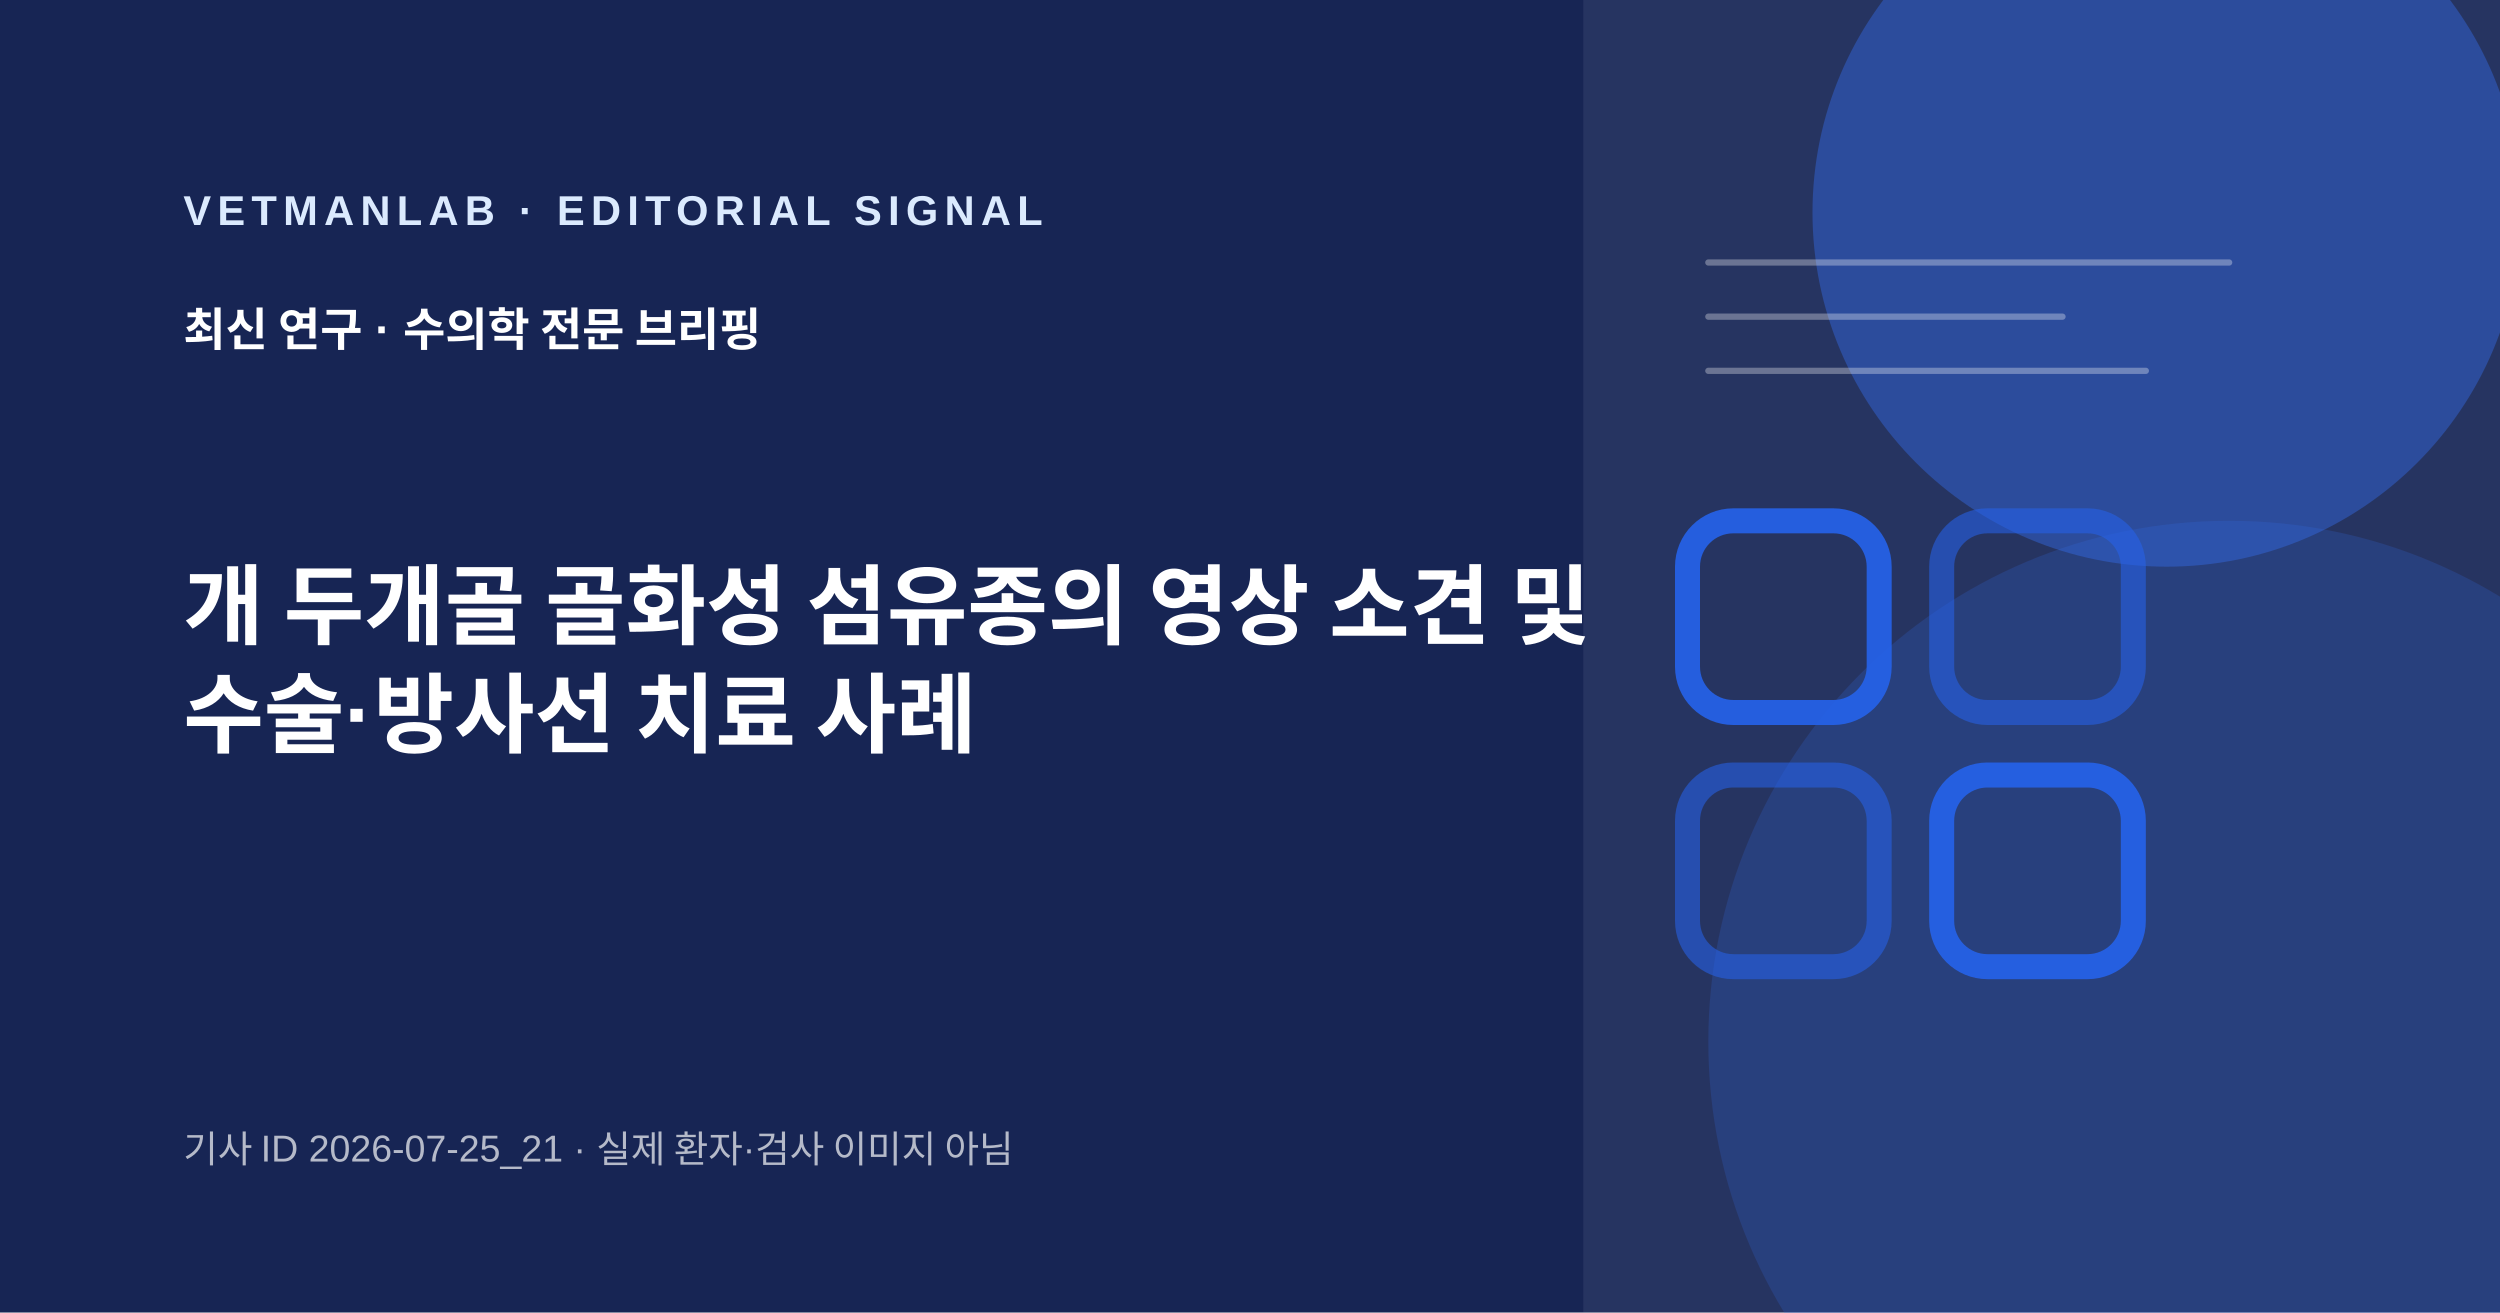
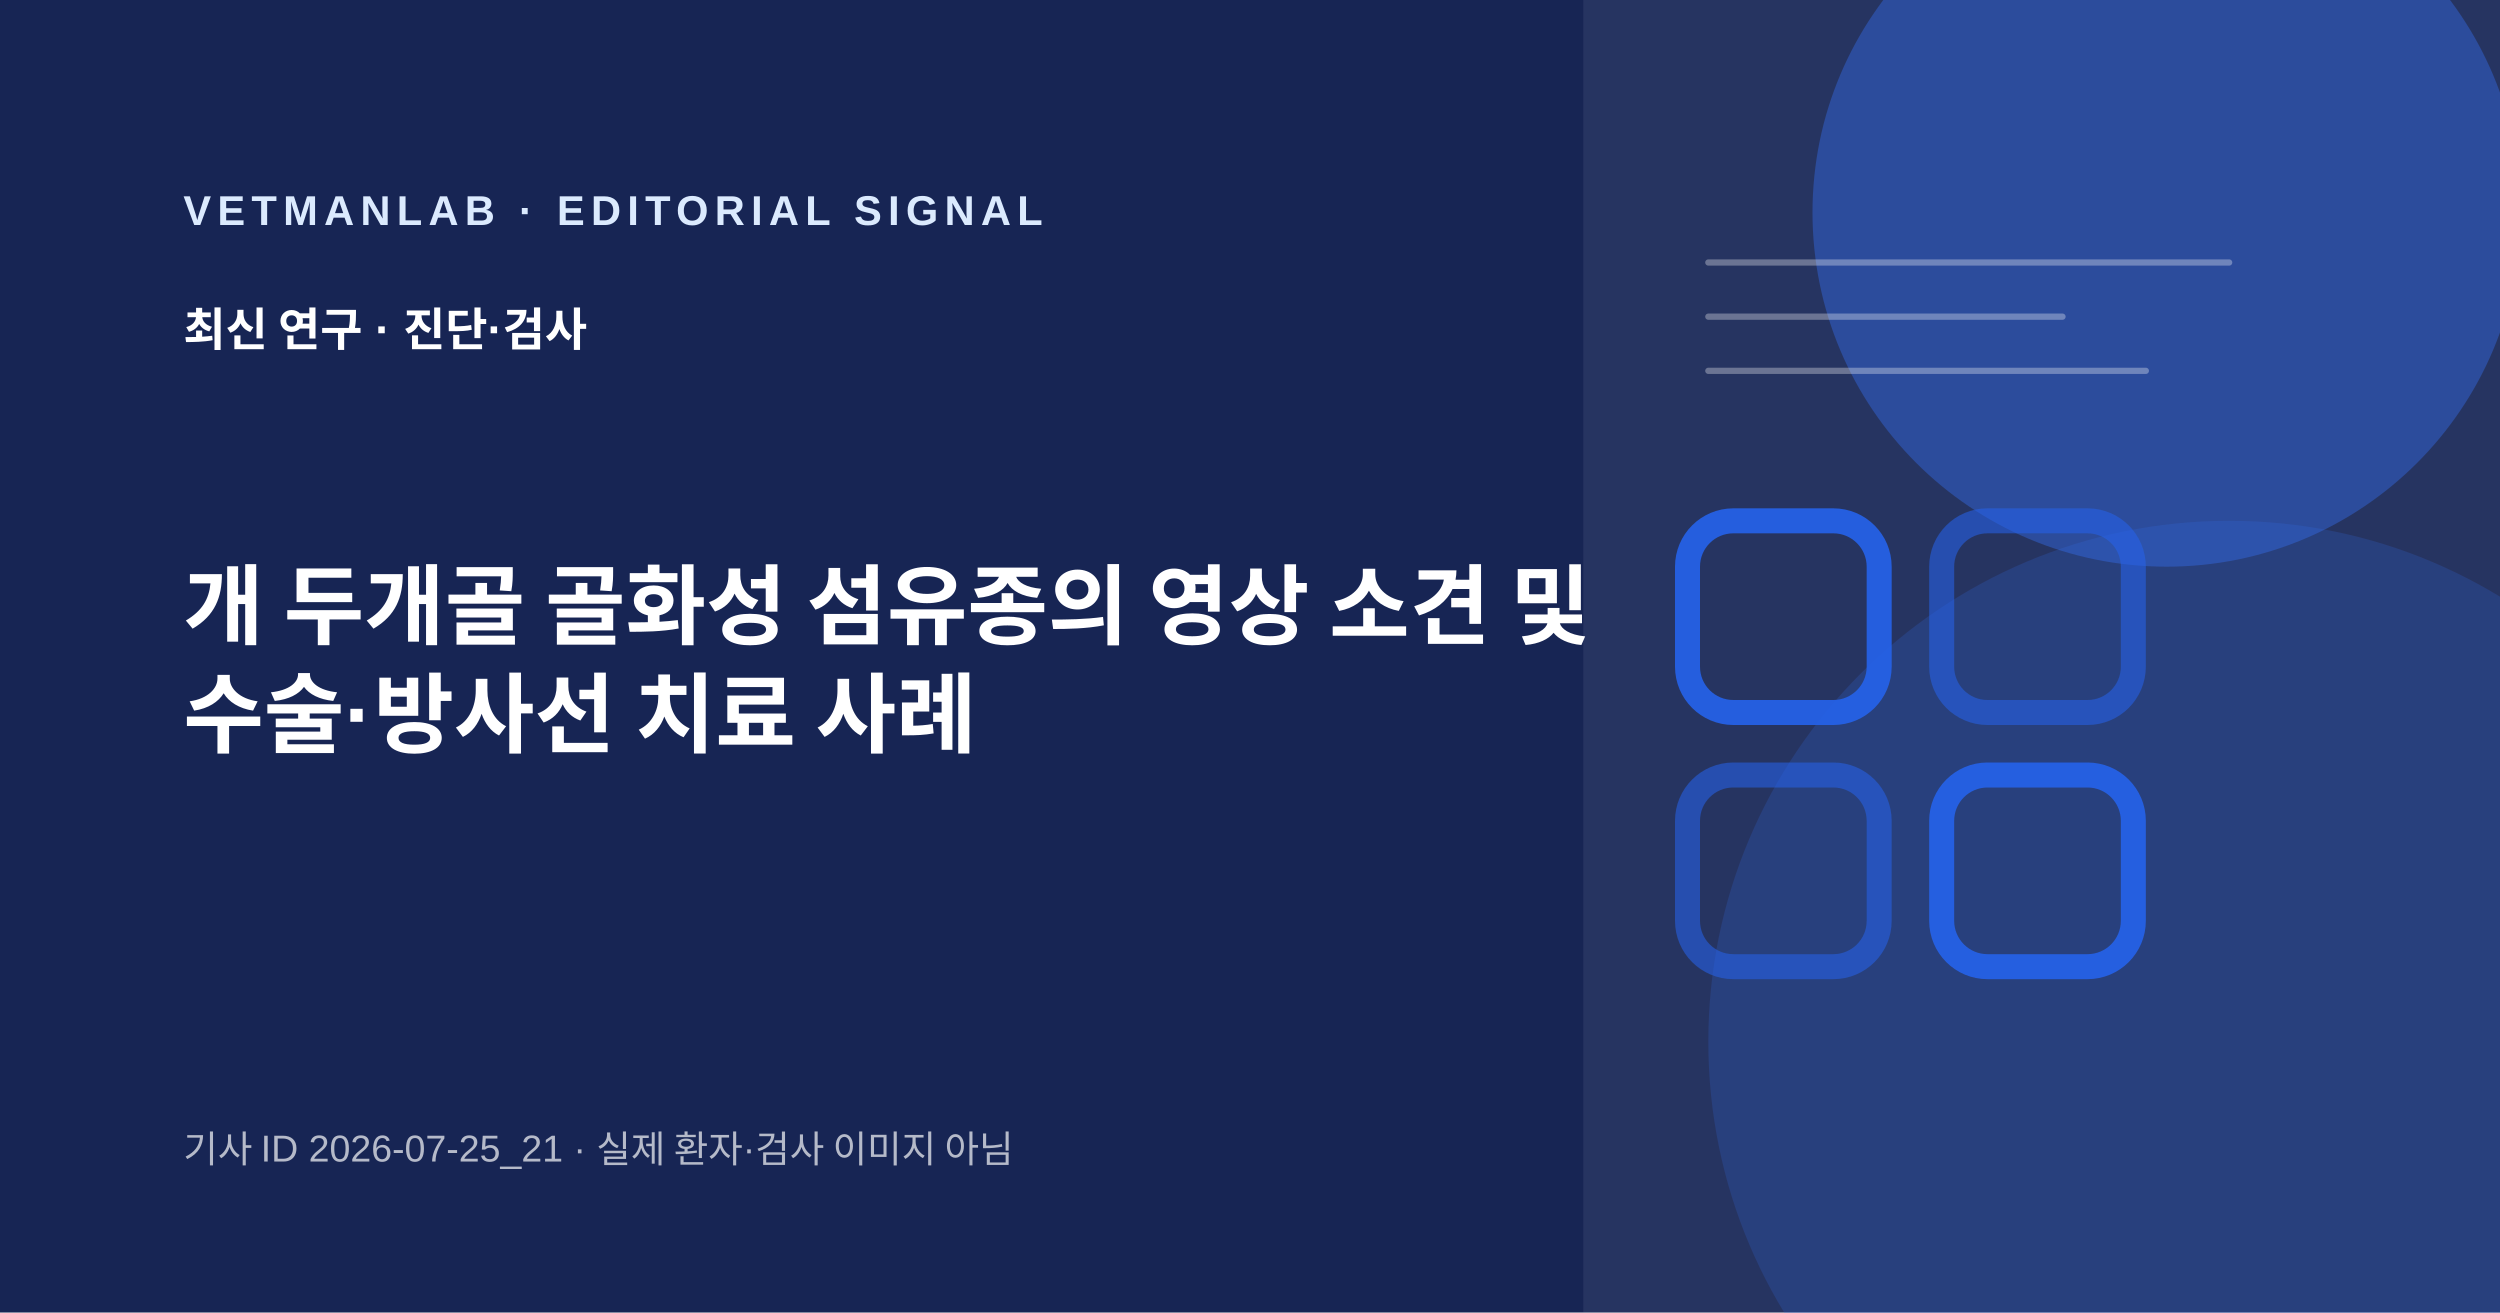
<svg xmlns="http://www.w3.org/2000/svg" width="1200" height="630" viewBox="0 0 1200 630" role="img" aria-labelledby="card-title card-desc">
  <rect width="1200" height="630" fill="#172554" />
  <circle cx="1040" cy="102" r="170" fill="#2563eb" opacity=".42" />
  <circle cx="1070" cy="500" r="250" fill="#2563eb" opacity=".2" />
  <path d="M760 0h440v630H760z" fill="#dbeafe" opacity=".08" />
  <path d="M820 126h250M820 152h170M820 178h210" stroke="#fff" stroke-opacity=".32" stroke-width="3" stroke-linecap="round" />
  <g transform="translate(810 250)" fill="none" stroke="#2563eb" stroke-width="12" opacity=".9">
    <rect x="0" y="0" width="92" height="92" rx="22" />
    <rect x="122" y="0" width="92" height="92" rx="22" opacity=".62" />
    <rect x="0" y="122" width="92" height="92" rx="22" opacity=".62" />
    <rect x="122" y="122" width="92" height="92" rx="22" />
  </g>
  <text x="88" y="108" fill="#dbeafe" font-family="Arial, Apple SD Gothic Neo, sans-serif" font-size="20" font-weight="700" letter-spacing="3">VETMANLAB · EDITORIAL SIGNAL</text>
-   <text x="88" y="166" fill="#ffffff" font-family="Arial, Apple SD Gothic Neo, sans-serif" font-size="22" font-weight="700">최신 연구 · 수의학 전문 브리핑</text>
+   <text x="88" y="166" fill="#ffffff" font-family="Arial, Apple SD Gothic Neo, sans-serif" font-size="22" font-weight="700">최신 연구 · 진단·검사</text>
  <text x="88" y="306" fill="#ffffff" font-family="Arial, Apple SD Gothic Neo, sans-serif" font-size="42" font-weight="700">개 두개골 골화성 섬유종의 영상 소견 및</text>
  <text x="88" y="358" fill="#ffffff" font-family="Arial, Apple SD Gothic Neo, sans-serif" font-size="42" font-weight="700">수술·방사선 치료 사례</text>
  <text x="88" y="558" fill="#ffffff" fill-opacity=".68" font-family="Arial, Apple SD Gothic Neo, sans-serif" font-size="18">기사 ID 2026-07-25_21 · 실제 환자·검사 이미지 아님</text>
</svg>
